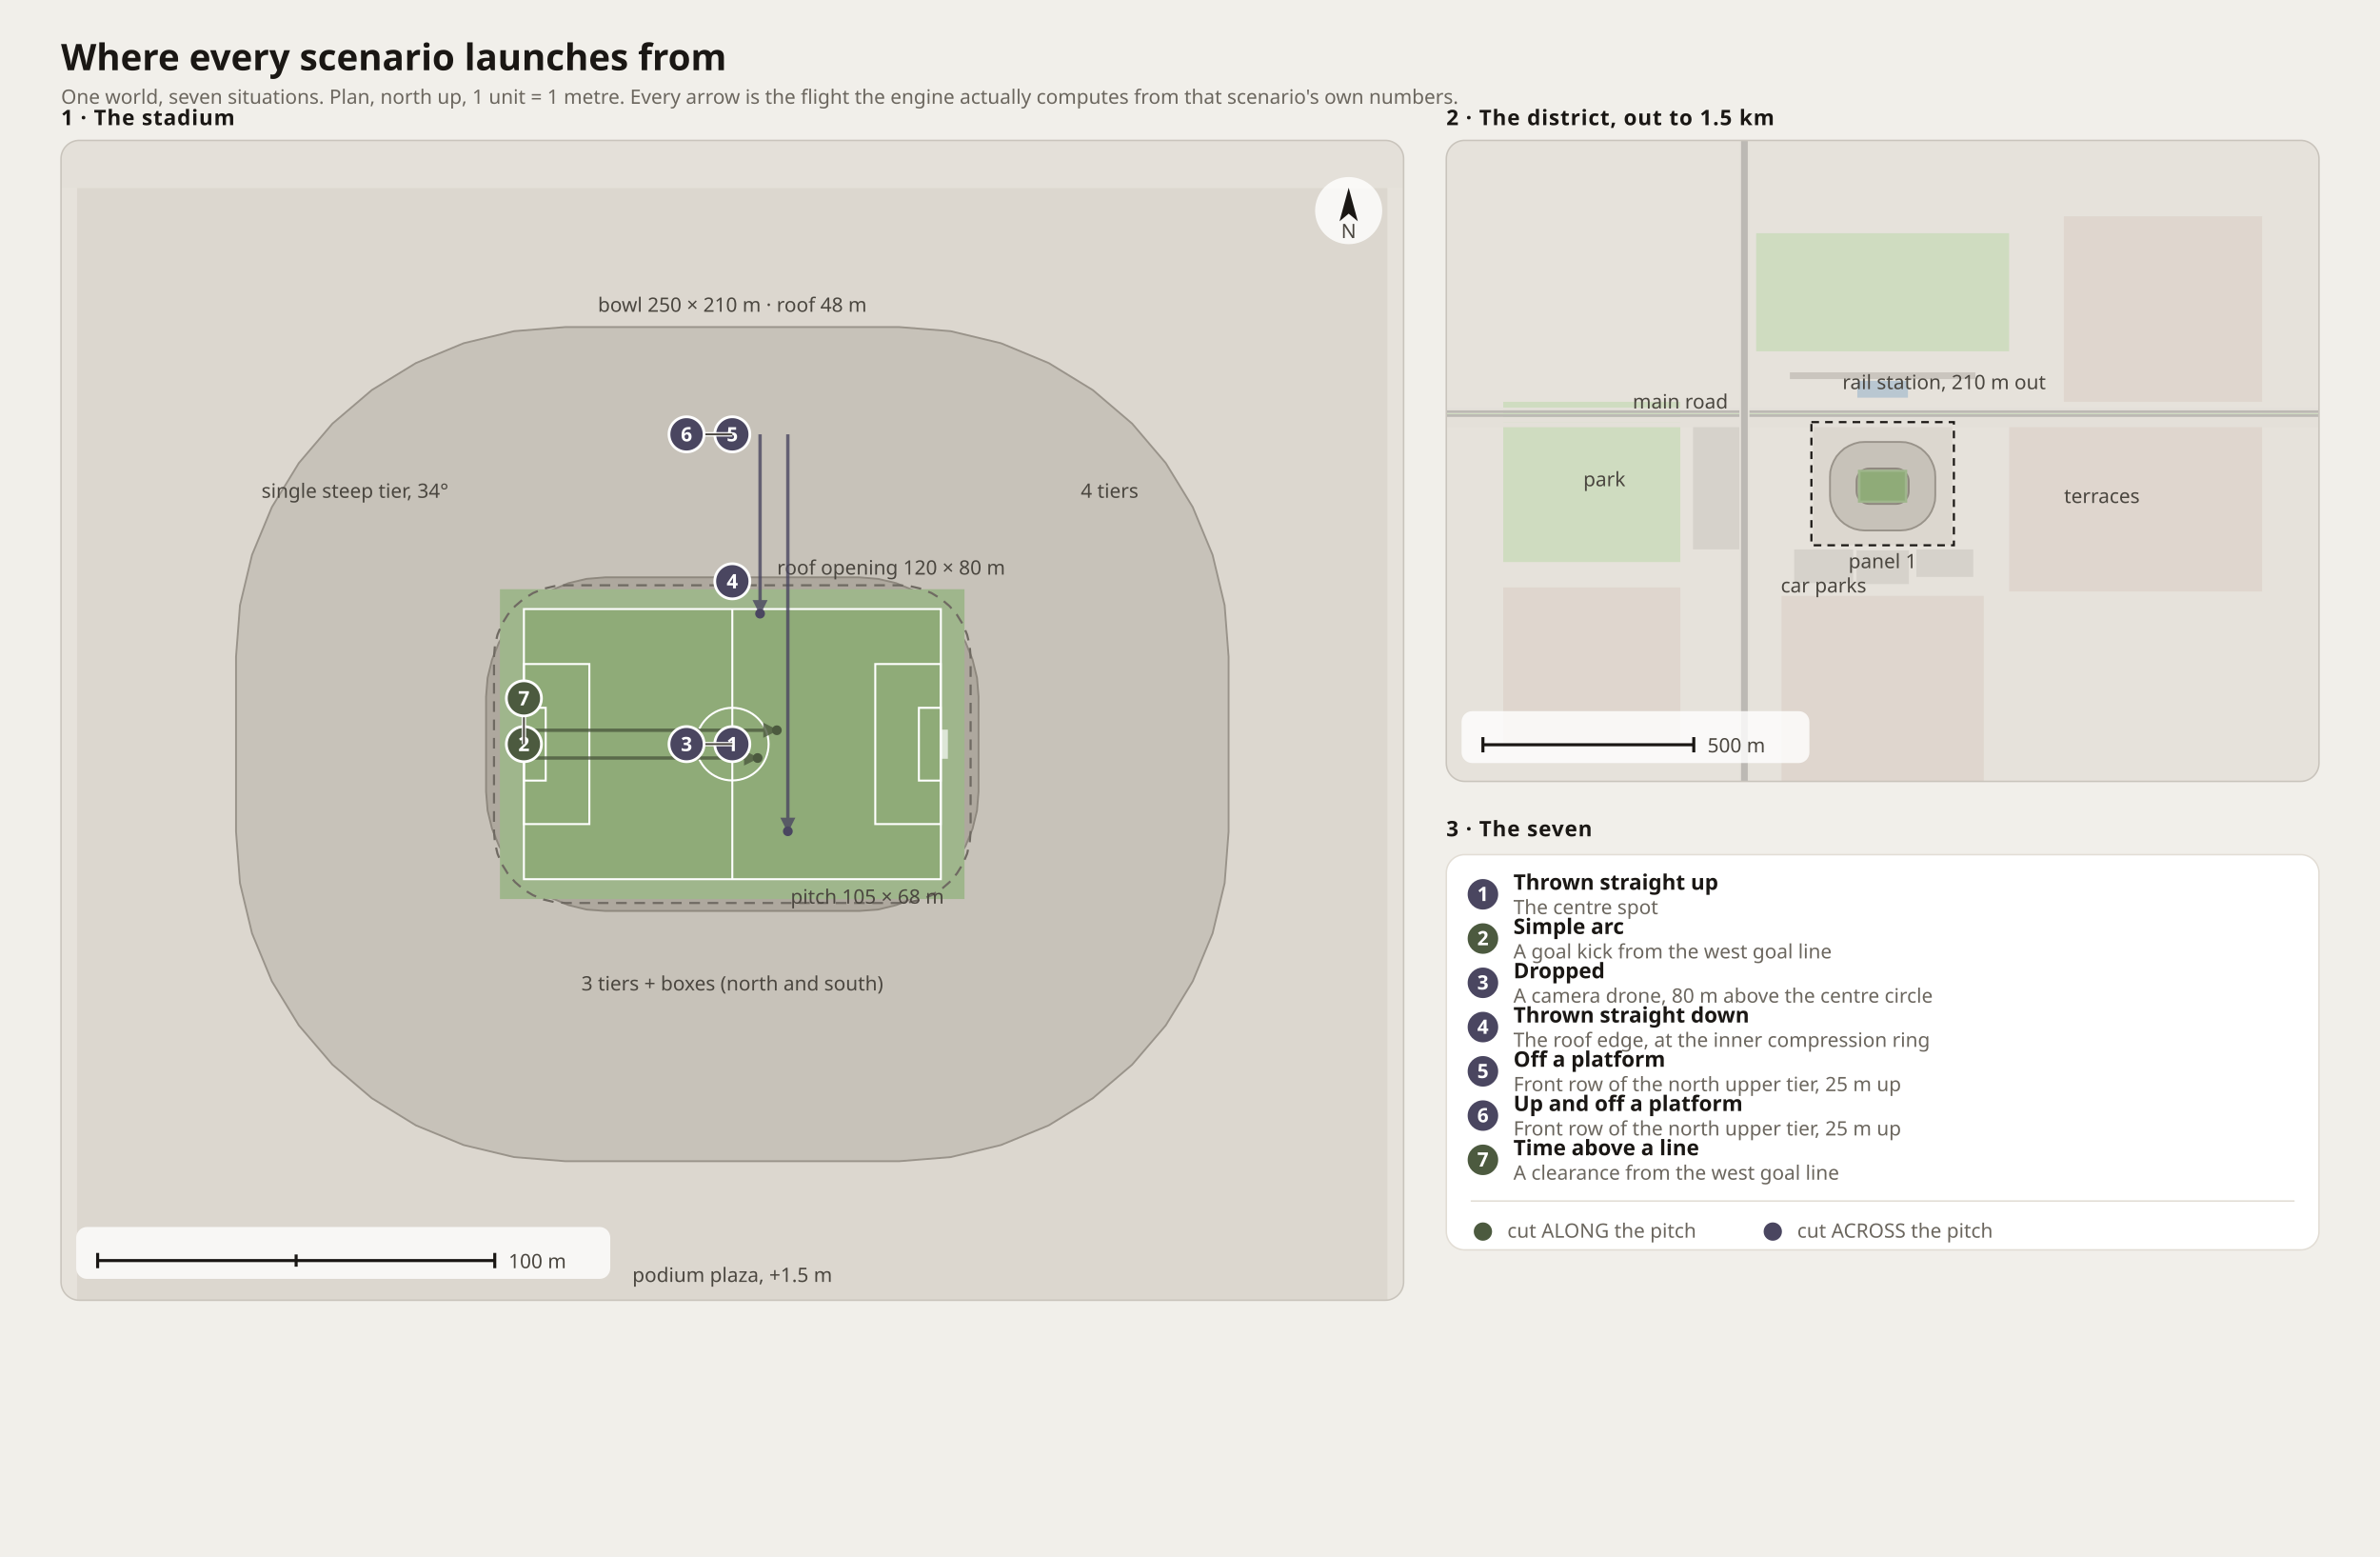
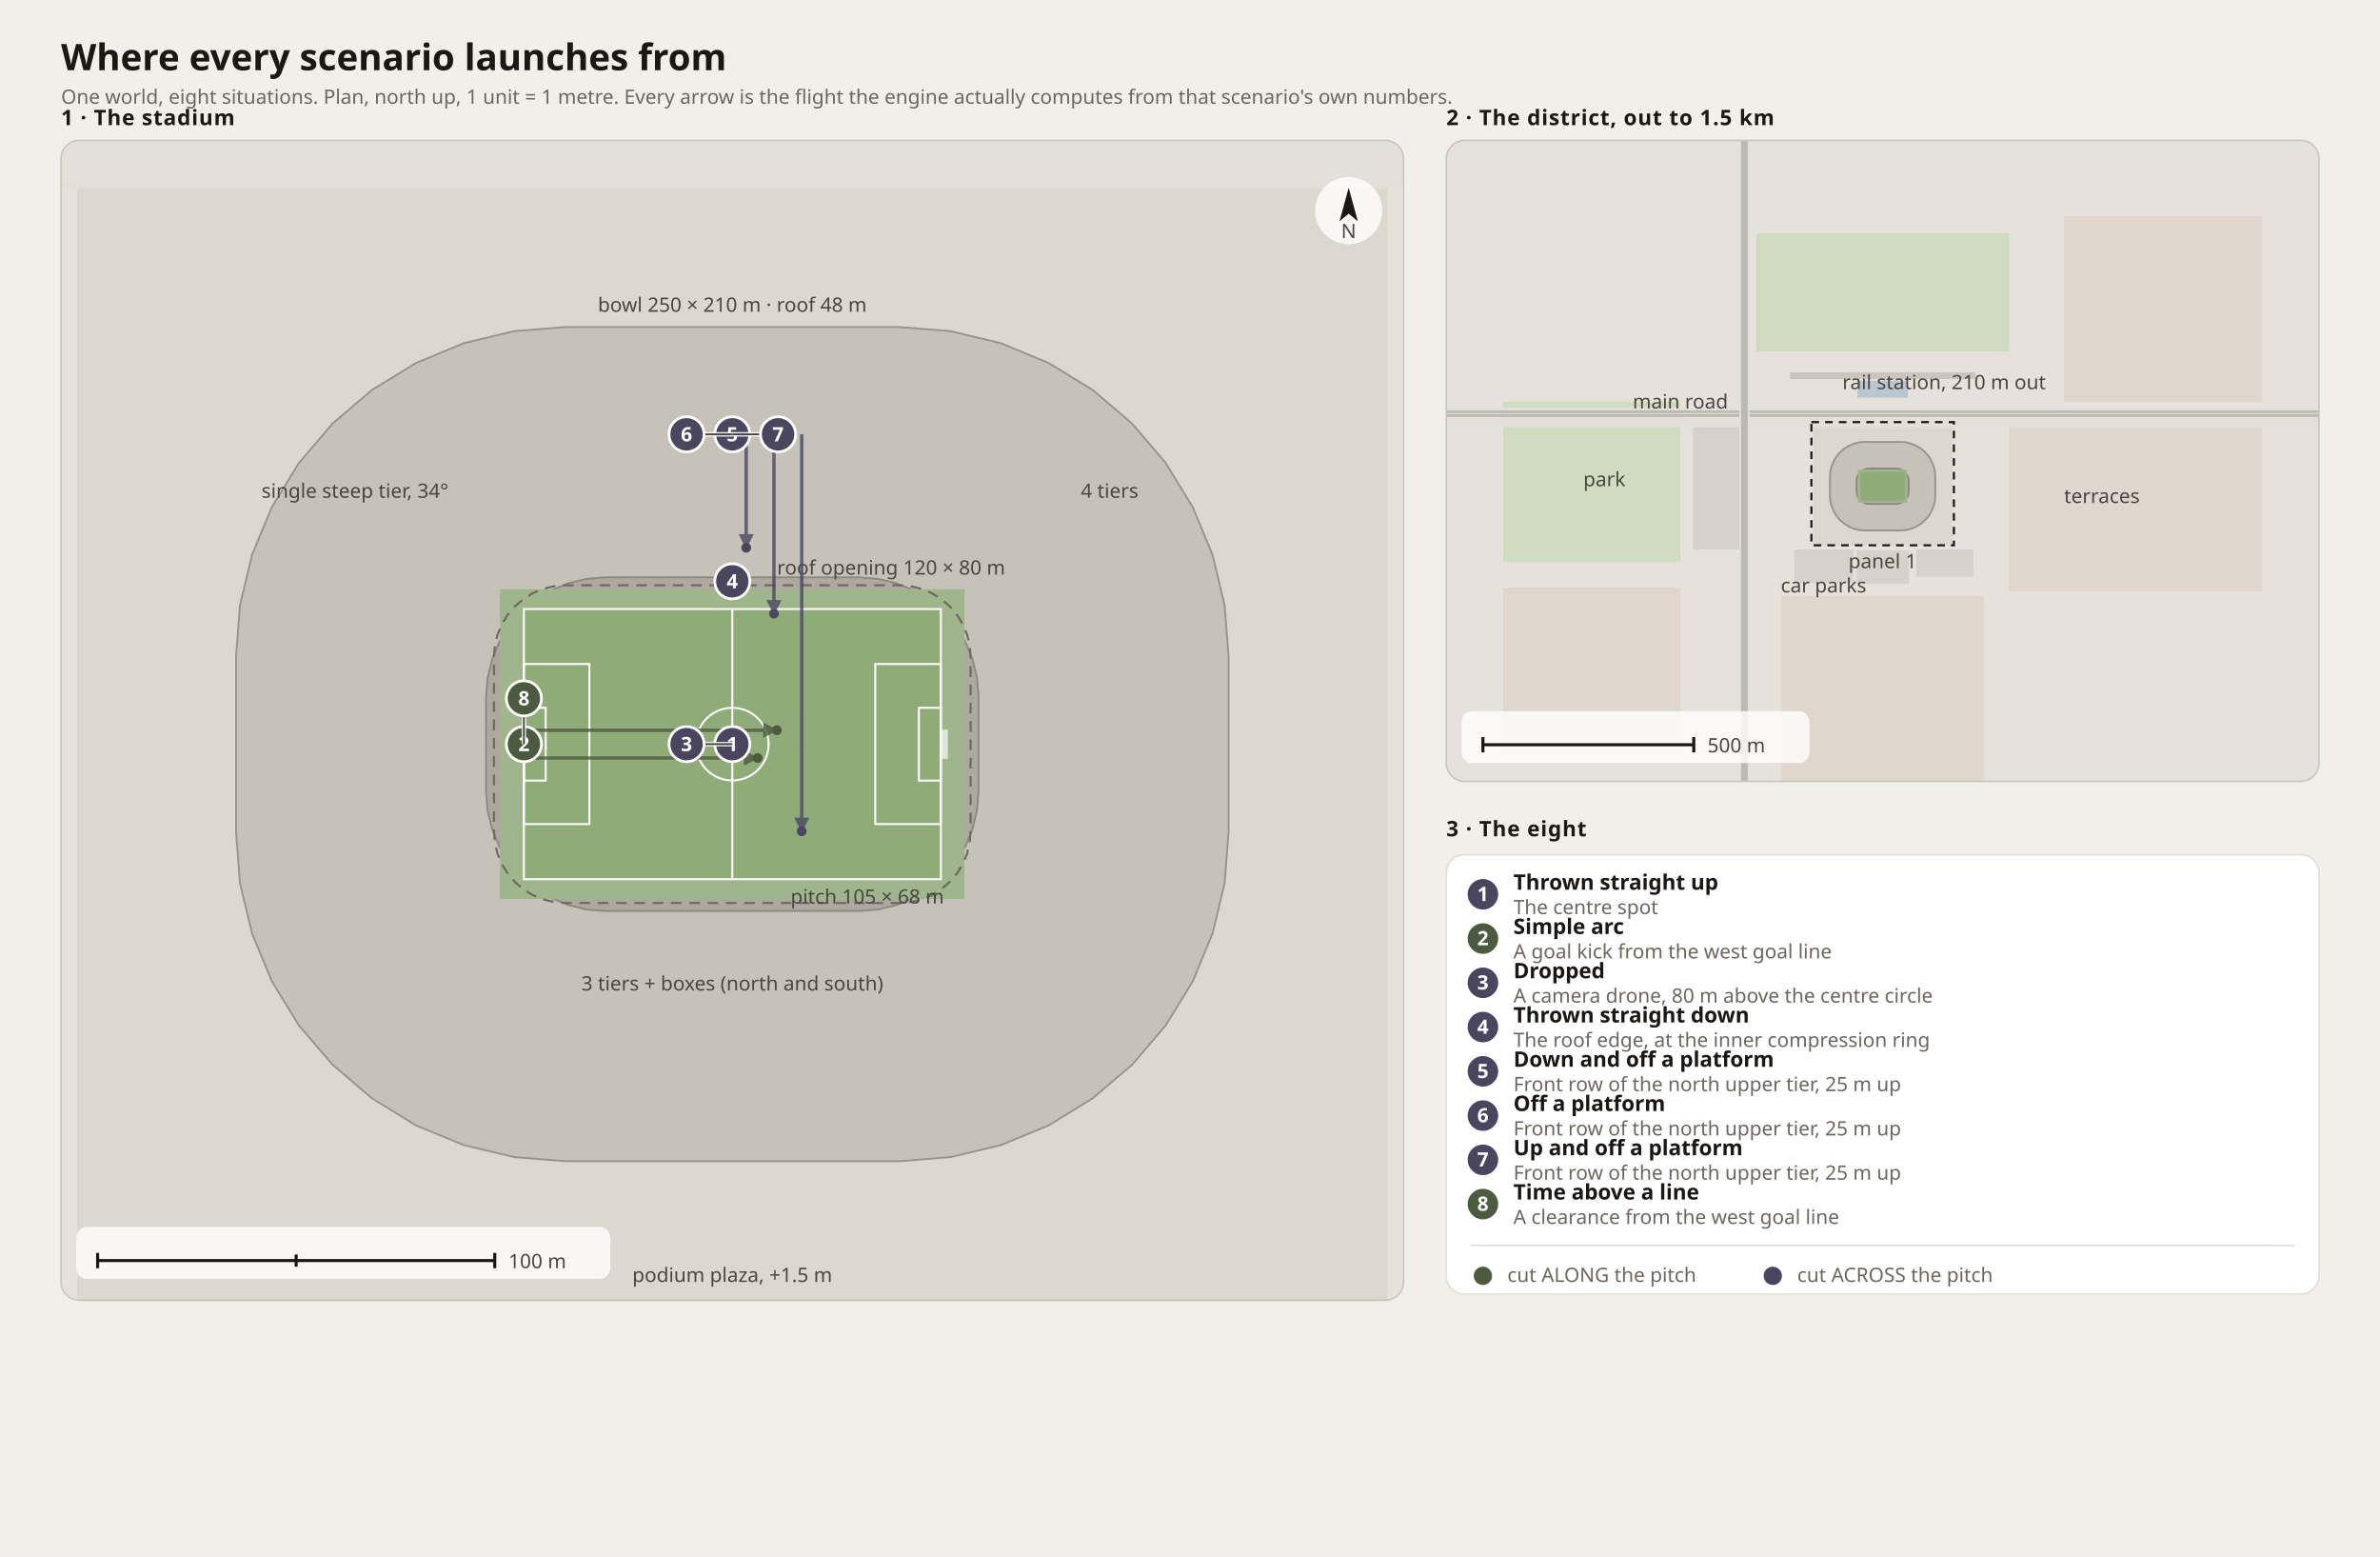
<svg xmlns="http://www.w3.org/2000/svg" width="1560" height="1020" viewBox="0 0 1560 1020" font-family="Instrument Sans, system-ui, sans-serif">
  <style>
 .t{font-size:24px;font-weight:600;fill:#1a1714}
 .h{font-size:14px;font-weight:600;fill:#1a1714;letter-spacing:.04em;text-transform:uppercase}
 .s{font-size:13px;fill:#6b665e}
 .l{font-size:13px;fill:#4a463f}
 .n{font-size:13px;font-weight:700;fill:#fff}
 .k{font-size:14px;font-weight:600;fill:#1a1714}
 .km{font-size:13px;fill:#6b665e}
</style>
  <rect width="100%" height="100%" fill="#f1efea" />
  <defs>
    <marker id="ax" viewBox="0 0 10 10" refX="9" refY="5" markerWidth="4.5" markerHeight="4.5" orient="auto">
      <path d="M0 0 L10 5 L0 10 z" fill="#4c5a3f" />
    </marker>
    <marker id="az" viewBox="0 0 10 10" refX="9" refY="5" markerWidth="4.5" markerHeight="4.5" orient="auto">
      <path d="M0 0 L10 5 L0 10 z" fill="#4a4660" />
    </marker>
  </defs>
  <text class="t" x="40" y="46">Where every scenario launches from</text>
-   <text class="s" x="40" y="68">One world, seven situations. Plan, north up, 1 unit = 1 metre. Every arrow is the flight the engine actually computes from that scenario's own numbers.</text>
+   <text class="s" x="40" y="68">One world, eight situations. Plan, north up, 1 unit = 1 metre. Every arrow is the flight the engine actually computes from that scenario's own numbers.</text>
  <clipPath id="clip4092">
    <rect x="40" y="92" width="880" height="760" rx="12" />
  </clipPath>
  <g clip-path="url(#clip4092)">
    <rect x="40" y="92" width="880" height="760" fill="#e6e2db" />
    <rect x="-1862.5" y="-32.9" width="1093.2" height="989.0" fill="#cfdcc0" opacity="1" />
    <rect x="-300.8" y="-1074.0" width="1561.6" height="728.8" fill="#cfdcc0" opacity="1" />
    <rect x="1260.8" y="97.2" width="1561.6" height="1041.1" fill="#dfd6ce" opacity="1" />
    <rect x="-144.7" y="1164.3" width="1249.3" height="1145.2" fill="#dfd6ce" opacity="1" />
    <rect x="-1862.5" y="1112.3" width="1093.2" height="989.0" fill="#dfd6ce" opacity="1" />
    <rect x="1599.2" y="-1178.1" width="1223.3" height="1145.2" fill="#dfd6ce" opacity="1" />
    <rect x="-66.6" y="878.0" width="364.4" height="208.2" fill="#d6d2cb" opacity="1" />
    <rect x="688.2" y="878.0" width="351.4" height="169.2" fill="#d6d2cb" opacity="1" />
    <rect x="-691.2" y="97.2" width="286.3" height="780.8" fill="#d6d2cb" opacity="1" />
    <rect x="318.6" y="883.2" width="322.7" height="208.2" fill="#d6d2cb" opacity="1" />
    <rect x="-7328.2" y="92.0" width="15616.4" height="31.2" fill="#e4e0d9" opacity="1" />
    <rect x="-7328.2" y="60.8" width="15616.4" height="31.2" fill="#e4e0d9" opacity="1" />
    <rect x="-7328.2" y="42.5" width="15616.4" height="18.2" fill="#bcb9b4" opacity="1" />
    <rect x="-7328.2" y="36.3" width="15616.4" height="6.2" fill="#cfdcc0" opacity="1" />
    <rect x="-7328.2" y="18.1" width="15616.4" height="18.2" fill="#bcb9b4" opacity="1" />
    <rect x="-7328.2" y="2.5" width="15616.4" height="15.6" fill="#e4e0d9" opacity="1" />
    <rect x="-404.9" y="-7320.6" width="62.5" height="15616.4" fill="#e4e0d9" opacity="1" />
    <rect x="-394.5" y="-7320.6" width="41.6" height="15616.4" fill="#bcb9b4" opacity="1" />
    <rect x="-92.6" y="-215.1" width="1145.2" height="41.6" fill="#cac5be" opacity="1" />
    <rect x="323.8" y="-163.1" width="312.3" height="104.1" fill="#b9c7d1" opacity="1" />
    <rect x="50.5" y="123.2" width="858.9" height="728.8" fill="#dcd7cf" opacity="1" />
    <path d="M805.3 544.9 L802.7 578.7 L794.8 611.6 L781.8 643.0 L764.1 671.9 L742.1 697.6 L716.3 719.6 L687.4 737.4 L656.1 750.3 L623.1 758.2 L589.3 760.9 L370.7 760.9 L336.9 758.2 L303.9 750.3 L272.6 737.4 L243.7 719.6 L217.9 697.6 L195.9 671.9 L178.2 643.0 L165.2 611.6 L157.3 578.7 L154.7 544.9 L154.7 430.4 L157.3 396.6 L165.2 363.6 L178.2 332.3 L195.9 303.4 L217.9 277.6 L243.7 255.6 L272.6 237.9 L303.9 224.9 L336.9 217.0 L370.7 214.3 L589.3 214.3 L623.1 217.0 L656.1 224.9 L687.4 237.9 L716.3 255.6 L742.1 277.6 L764.1 303.4 L781.8 332.3 L794.8 363.6 L802.7 396.6 L805.3 430.4 Z" fill="#c7c2b9" stroke="#99938a" stroke-width="1.2" />
    <path d="M641.4 518.8 L640.4 531.1 L637.5 543.0 L632.9 554.3 L626.5 564.7 L618.5 574.1 L609.2 582.0 L598.7 588.4 L587.4 593.1 L575.5 596.0 L563.3 596.9 L396.7 596.9 L384.5 596.0 L372.6 593.1 L361.3 588.4 L350.8 582.0 L341.5 574.1 L333.5 564.7 L327.1 554.3 L322.5 543.0 L319.6 531.1 L318.6 518.8 L318.6 456.4 L319.6 444.2 L322.5 432.3 L327.1 420.9 L333.5 410.5 L341.5 401.2 L350.8 393.2 L361.3 386.8 L372.6 382.1 L384.5 379.3 L396.7 378.3 L563.3 378.3 L575.5 379.3 L587.4 382.1 L598.7 386.8 L609.2 393.2 L618.5 401.2 L626.5 410.5 L632.9 420.9 L637.5 432.3 L640.4 444.2 L641.4 456.4 Z" fill="#aea89e" stroke="#8e887e" stroke-width="1.2" />
    <rect x="327.7" y="386.1" width="304.5" height="203.0" fill="#9fb68c" opacity="1" />
    <rect x="343.4" y="399.1" width="273.3" height="177.0" fill="#8fab78" opacity="1" />
    <rect x="343.4" y="399.1" width="273.3" height="177.0" fill="none" stroke="#fff" stroke-width="1.3" />
    <line x1="480.0" y1="399.1" x2="480.0" y2="576.1" stroke="#fff" stroke-width="1.3" />
    <circle cx="480.0" cy="487.6" r="23.8" fill="none" stroke="#fff" stroke-width="1.3" />
    <rect x="343.4" y="435.1" width="42.9" height="104.9" fill="none" stroke="#fff" stroke-width="1.3" />
    <rect x="343.4" y="463.8" width="14.3" height="47.7" fill="none" stroke="#fff" stroke-width="1.3" />
    <rect x="338.7" y="478.1" width="4.7" height="19.1" fill="#fff" opacity="0.65" />
    <rect x="573.7" y="435.1" width="42.9" height="104.9" fill="none" stroke="#fff" stroke-width="1.3" />
    <rect x="602.3" y="463.8" width="14.3" height="47.7" fill="none" stroke="#fff" stroke-width="1.3" />
    <rect x="616.6" y="478.1" width="4.7" height="19.1" fill="#fff" opacity="0.65" />
    <path d="M636.2 544.9 L635.6 552.2 L633.9 559.4 L631.1 566.1 L627.2 572.4 L622.4 578.0 L616.9 582.8 L610.6 586.6 L603.8 589.4 L596.6 591.1 L589.3 591.7 L370.7 591.7 L363.4 591.1 L356.2 589.4 L349.4 586.6 L343.1 582.8 L337.6 578.0 L332.8 572.4 L328.9 566.1 L326.1 559.4 L324.4 552.2 L323.8 544.9 L323.8 430.4 L324.4 423.0 L326.1 415.9 L328.9 409.1 L332.8 402.8 L337.6 397.2 L343.1 392.5 L349.4 388.6 L356.2 385.8 L363.4 384.1 L370.7 383.5 L589.3 383.5 L596.6 384.1 L603.8 385.8 L610.6 388.6 L616.9 392.5 L622.4 397.2 L627.2 402.8 L631.1 409.1 L633.9 415.9 L635.6 423.0 L636.2 430.4 Z" fill="none" stroke="#6f6a62" stroke-dasharray="7 5" stroke-width="1.4" />
  </g>
  <rect x="40" y="92" width="880" height="760" fill="none" stroke="#c9c4bc" rx="12" />
  <text class="h" x="40" y="82">1 · The stadium</text>
  <clipPath id="clip94892">
    <rect x="948" y="92" width="572" height="420" rx="12" />
  </clipPath>
  <g clip-path="url(#clip94892)">
    <rect x="948" y="92" width="572" height="420" fill="#e6e2db" />
    <rect x="985.3" y="263.3" width="116.1" height="105.0" fill="#cfdcc0" opacity="1" />
    <rect x="1151.1" y="152.8" width="165.8" height="77.4" fill="#cfdcc0" opacity="1" />
    <rect x="1316.9" y="277.1" width="165.8" height="110.5" fill="#dfd6ce" opacity="1" />
    <rect x="1167.7" y="390.4" width="132.6" height="121.6" fill="#dfd6ce" opacity="1" />
    <rect x="985.3" y="384.9" width="116.1" height="105.0" fill="#dfd6ce" opacity="1" />
    <rect x="1352.8" y="141.7" width="129.9" height="121.6" fill="#dfd6ce" opacity="1" />
    <rect x="1176.0" y="360.0" width="38.7" height="22.1" fill="#d6d2cb" opacity="1" />
    <rect x="1256.1" y="360.0" width="37.3" height="18.0" fill="#d6d2cb" opacity="1" />
    <rect x="1109.7" y="277.1" width="30.4" height="82.9" fill="#d6d2cb" opacity="1" />
    <rect x="1216.9" y="360.6" width="34.3" height="22.1" fill="#d6d2cb" opacity="1" />
    <rect x="405.1" y="276.6" width="1657.9" height="3.3" fill="#e4e0d9" opacity="1" />
    <rect x="405.1" y="273.3" width="1657.9" height="3.3" fill="#e4e0d9" opacity="1" />
    <rect x="405.1" y="271.3" width="1657.9" height="1.9" fill="#bcb9b4" opacity="1" />
    <rect x="405.1" y="270.7" width="1657.9" height="0.7" fill="#cfdcc0" opacity="1" />
    <rect x="405.1" y="268.7" width="1657.9" height="1.9" fill="#bcb9b4" opacity="1" />
    <rect x="405.1" y="267.1" width="1657.9" height="1.7" fill="#e4e0d9" opacity="1" />
    <rect x="1140.1" y="-510.4" width="6.6" height="1657.9" fill="#e4e0d9" opacity="1" />
    <rect x="1141.2" y="-510.4" width="4.4" height="1657.9" fill="#bcb9b4" opacity="1" />
    <rect x="1173.2" y="244.0" width="121.6" height="4.4" fill="#cac5be" opacity="1" />
    <rect x="1217.4" y="249.5" width="33.2" height="11.1" fill="#b9c7d1" opacity="1" />
    <rect x="1188.4" y="279.9" width="91.2" height="77.4" fill="#dcd7cf" opacity="1" />
    <path d="M1268.5 324.7 L1268.3 328.2 L1267.4 331.7 L1266.0 335.1 L1264.2 338.1 L1261.8 340.9 L1259.1 343.2 L1256.0 345.1 L1252.7 346.5 L1249.2 347.3 L1245.6 347.6 L1222.4 347.6 L1218.8 347.3 L1215.3 346.5 L1212.0 345.1 L1208.9 343.2 L1206.2 340.9 L1203.8 338.1 L1202.0 335.1 L1200.6 331.7 L1199.7 328.2 L1199.5 324.7 L1199.5 312.5 L1199.7 308.9 L1200.6 305.4 L1202.0 302.1 L1203.8 299.0 L1206.2 296.3 L1208.9 293.9 L1212.0 292.1 L1215.3 290.7 L1218.8 289.8 L1222.4 289.6 L1245.6 289.6 L1249.2 289.8 L1252.7 290.7 L1256.0 292.1 L1259.1 293.9 L1261.8 296.3 L1264.2 299.0 L1266.0 302.1 L1267.4 305.4 L1268.3 308.9 L1268.5 312.5 Z" fill="#c7c2b9" stroke="#99938a" stroke-width="1.2" />
    <path d="M1251.1 321.9 L1251.0 323.2 L1250.7 324.5 L1250.2 325.7 L1249.5 326.8 L1248.7 327.8 L1247.7 328.6 L1246.6 329.3 L1245.4 329.8 L1244.1 330.1 L1242.8 330.2 L1225.2 330.2 L1223.9 330.1 L1222.6 329.8 L1221.4 329.3 L1220.3 328.6 L1219.3 327.8 L1218.5 326.8 L1217.8 325.7 L1217.3 324.5 L1217.0 323.2 L1216.9 321.9 L1216.9 315.3 L1217.0 314.0 L1217.3 312.7 L1217.8 311.5 L1218.5 310.4 L1219.3 309.4 L1220.3 308.6 L1221.4 307.9 L1222.6 307.4 L1223.9 307.1 L1225.2 307.0 L1242.8 307.0 L1244.1 307.1 L1245.4 307.4 L1246.6 307.9 L1247.7 308.6 L1248.7 309.4 L1249.5 310.4 L1250.2 311.5 L1250.7 312.7 L1251.0 314.0 L1251.1 315.3 Z" fill="#aea89e" stroke="#8e887e" stroke-width="1.2" />
    <rect x="1217.8" y="307.8" width="32.3" height="21.6" fill="#9fb68c" opacity="1" />
    <rect x="1219.5" y="309.2" width="29.0" height="18.8" fill="#8fab78" opacity="1" />
  </g>
  <rect x="948" y="92" width="572" height="420" fill="none" stroke="#c9c4bc" rx="12" />
  <text class="h" x="948" y="82">2 · The district, out to 1.5 km</text>
  <rect x="1187.3" y="276.6" width="93.4" height="80.7" fill="none" stroke="#1a1714" stroke-width="1.4" stroke-dasharray="5 4" />
  <text class="l" x="1234.0" y="372.3" text-anchor="middle">panel 1</text>
  <text class="l" x="1274.3" y="255.0" text-anchor="middle">rail station, 210 m out</text>
  <text class="l" x="1101.4" y="267.7" text-anchor="middle">main road</text>
  <text class="l" x="1051.6" y="318.6" text-anchor="middle">park</text>
  <text class="l" x="1195.3" y="388.2" text-anchor="middle">car parks</text>
  <text class="l" x="1377.7" y="329.6" text-anchor="middle">terraces</text>
  <text class="l" x="568.5" y="592.1" text-anchor="middle">pitch 105 × 68 m</text>
  <text class="l" x="584.1" y="376.5" text-anchor="middle" fill="#6f6a62">roof opening 120 × 80 m</text>
  <text class="l" x="480.0" y="204.3" text-anchor="middle">bowl 250 × 210 m · roof 48 m</text>
  <text class="l" x="480.0" y="840.0" text-anchor="middle">podium plaza, +1.5 m</text>
  <text class="l" x="232.7" y="326.2" text-anchor="middle">single steep tier, 34°</text>
  <text class="l" x="727.3" y="326.2" text-anchor="middle">4 tiers</text>
  <text class="l" x="480.0" y="649.0" text-anchor="middle">3 tiers + boxes (north and south)</text>
  <circle cx="480.0" cy="487.6" r="4" fill="#ffffff" stroke="#1a1714" stroke-width="1.6" />
  <line x1="343.4" y1="478.5" x2="509.2" y2="478.5" stroke="#4c5a3f" stroke-width="2.2" opacity="0.8" marker-end="url(#ax)" />
  <circle cx="509.2" cy="478.5" r="3.2" fill="#4c5a3f" />
  <line x1="343.4" y1="496.7" x2="496.6" y2="496.7" stroke="#4c5a3f" stroke-width="2.2" opacity="0.8" marker-end="url(#ax)" />
  <circle cx="496.6" cy="496.7" r="3.2" fill="#4c5a3f" />
  <circle cx="343.4" cy="487.6" r="4" fill="#ffffff" stroke="#1a1714" stroke-width="1.6" />
  <circle cx="480.0" cy="380.9" r="4" fill="#ffffff" stroke="#1a1714" stroke-width="1.6" />
-   <line x1="498.2" y1="284.6" x2="498.2" y2="402.1" stroke="#4a4660" stroke-width="2.2" opacity="0.8" marker-end="url(#az)" />
-   <circle cx="498.2" cy="402.1" r="3.2" fill="#4a4660" />
-   <line x1="516.4" y1="284.6" x2="516.4" y2="544.7" stroke="#4a4660" stroke-width="2.2" opacity="0.8" marker-end="url(#az)" />
-   <circle cx="516.4" cy="544.7" r="3.2" fill="#4a4660" />
+   <line x1="489.1" y1="284.6" x2="489.1" y2="358.9" stroke="#4a4660" stroke-width="2.2" opacity="0.8" marker-end="url(#az)" />
+   <circle cx="489.1" cy="358.9" r="3.2" fill="#4a4660" />
+   <line x1="507.3" y1="284.6" x2="507.3" y2="402.1" stroke="#4a4660" stroke-width="2.2" opacity="0.8" marker-end="url(#az)" />
+   <circle cx="507.3" cy="402.1" r="3.2" fill="#4a4660" />
+   <line x1="525.5" y1="284.6" x2="525.5" y2="544.7" stroke="#4a4660" stroke-width="2.2" opacity="0.8" marker-end="url(#az)" />
+   <circle cx="525.5" cy="544.7" r="3.2" fill="#4a4660" />
  <circle cx="480.0" cy="284.6" r="4" fill="#ffffff" stroke="#1a1714" stroke-width="1.6" />
  <circle cx="480.0" cy="487.6" r="11.5" fill="#4a4660" stroke="#fff" stroke-width="1.8" />
  <text class="n" x="480.0" y="487.6" text-anchor="middle" dy="4.6">1</text>
  <line x1="480.0" y1="487.6" x2="450.0" y2="487.6" stroke="#ffffff" stroke-width="3" opacity="0.85" />
  <line x1="480.0" y1="487.6" x2="450.0" y2="487.6" stroke="#4a463f" stroke-width="1.2" />
  <circle cx="450.0" cy="487.6" r="11.5" fill="#4a4660" stroke="#fff" stroke-width="1.8" />
  <text class="n" x="450.0" y="487.6" text-anchor="middle" dy="4.6">3</text>
  <circle cx="343.4" cy="487.6" r="11.5" fill="#4c5a3f" stroke="#fff" stroke-width="1.8" />
  <text class="n" x="343.4" y="487.6" text-anchor="middle" dy="4.6">2</text>
  <line x1="343.4" y1="487.6" x2="343.4" y2="457.6" stroke="#ffffff" stroke-width="3" opacity="0.85" />
  <line x1="343.4" y1="487.6" x2="343.4" y2="457.6" stroke="#4a463f" stroke-width="1.2" />
  <circle cx="343.4" cy="457.6" r="11.5" fill="#4c5a3f" stroke="#fff" stroke-width="1.8" />
-   <text class="n" x="343.4" y="457.6" text-anchor="middle" dy="4.6">7</text>
+   <text class="n" x="343.4" y="457.6" text-anchor="middle" dy="4.6">8</text>
  <circle cx="480.0" cy="380.9" r="11.5" fill="#4a4660" stroke="#fff" stroke-width="1.8" />
  <text class="n" x="480.0" y="380.9" text-anchor="middle" dy="4.6">4</text>
  <circle cx="480.0" cy="284.6" r="11.5" fill="#4a4660" stroke="#fff" stroke-width="1.8" />
  <text class="n" x="480.0" y="284.6" text-anchor="middle" dy="4.6">5</text>
  <line x1="480.0" y1="284.6" x2="450.0" y2="284.6" stroke="#ffffff" stroke-width="3" opacity="0.85" />
  <line x1="480.0" y1="284.6" x2="450.0" y2="284.6" stroke="#4a463f" stroke-width="1.2" />
  <circle cx="450.0" cy="284.6" r="11.5" fill="#4a4660" stroke="#fff" stroke-width="1.8" />
  <text class="n" x="450.0" y="284.6" text-anchor="middle" dy="4.6">6</text>
-   <text class="h" x="948" y="548">3 · The seven</text>
-   <rect x="948" y="560" width="572" height="259" fill="#fff" rx="12" stroke="#e2ddd5" />
+   <line x1="480.0" y1="284.6" x2="510.0" y2="284.6" stroke="#ffffff" stroke-width="3" opacity="0.85" />
+   <line x1="480.0" y1="284.6" x2="510.0" y2="284.6" stroke="#4a463f" stroke-width="1.2" />
+   <circle cx="510.0" cy="284.6" r="11.5" fill="#4a4660" stroke="#fff" stroke-width="1.8" />
+   <text class="n" x="510.0" y="284.6" text-anchor="middle" dy="4.6">7</text>
+   <text class="h" x="948" y="548">3 · The eight</text>
+   <rect x="948" y="560" width="572" height="288" fill="#fff" rx="12" stroke="#e2ddd5" />
  <circle cx="972" cy="586" r="10" fill="#4a4660" />
  <text class="n" x="972" y="586" text-anchor="middle" dy="4.4">1</text>
  <text class="k" x="992" y="583">Thrown straight up</text>
  <text class="km" x="992" y="599">The centre spot</text>
  <circle cx="972" cy="615" r="10" fill="#4c5a3f" />
  <text class="n" x="972" y="615" text-anchor="middle" dy="4.4">2</text>
  <text class="k" x="992" y="612">Simple arc</text>
  <text class="km" x="992" y="628">A goal kick from the west goal line</text>
  <circle cx="972" cy="644" r="10" fill="#4a4660" />
  <text class="n" x="972" y="644" text-anchor="middle" dy="4.4">3</text>
  <text class="k" x="992" y="641">Dropped</text>
  <text class="km" x="992" y="657">A camera drone, 80 m above the centre circle</text>
  <circle cx="972" cy="673" r="10" fill="#4a4660" />
  <text class="n" x="972" y="673" text-anchor="middle" dy="4.4">4</text>
  <text class="k" x="992" y="670">Thrown straight down</text>
  <text class="km" x="992" y="686">The roof edge, at the inner compression ring</text>
  <circle cx="972" cy="702" r="10" fill="#4a4660" />
  <text class="n" x="972" y="702" text-anchor="middle" dy="4.4">5</text>
-   <text class="k" x="992" y="699">Off a platform</text>
+   <text class="k" x="992" y="699">Down and off a platform</text>
  <text class="km" x="992" y="715">Front row of the north upper tier, 25 m up</text>
  <circle cx="972" cy="731" r="10" fill="#4a4660" />
  <text class="n" x="972" y="731" text-anchor="middle" dy="4.4">6</text>
-   <text class="k" x="992" y="728">Up and off a platform</text>
+   <text class="k" x="992" y="728">Off a platform</text>
  <text class="km" x="992" y="744">Front row of the north upper tier, 25 m up</text>
-   <circle cx="972" cy="760" r="10" fill="#4c5a3f" />
+   <circle cx="972" cy="760" r="10" fill="#4a4660" />
  <text class="n" x="972" y="760" text-anchor="middle" dy="4.4">7</text>
-   <text class="k" x="992" y="757">Time above a line</text>
-   <text class="km" x="992" y="773">A clearance from the west goal line</text>
-   <line x1="964" y1="787" x2="1504" y2="787" stroke="#e2ddd5" />
-   <circle cx="972" cy="807" r="6" fill="#4c5a3f" />
-   <text class="km" x="988" y="811">cut ALONG the pitch</text>
-   <circle cx="1162" cy="807" r="6" fill="#4a4660" />
-   <text class="km" x="1178" y="811">cut ACROSS the pitch</text>
+   <text class="k" x="992" y="757">Up and off a platform</text>
+   <text class="km" x="992" y="773">Front row of the north upper tier, 25 m up</text>
+   <circle cx="972" cy="789" r="10" fill="#4c5a3f" />
+   <text class="n" x="972" y="789" text-anchor="middle" dy="4.4">8</text>
+   <text class="k" x="992" y="786">Time above a line</text>
+   <text class="km" x="992" y="802">A clearance from the west goal line</text>
+   <line x1="964" y1="816" x2="1504" y2="816" stroke="#e2ddd5" />
+   <circle cx="972" cy="836" r="6" fill="#4c5a3f" />
+   <text class="km" x="988" y="840">cut ALONG the pitch</text>
+   <circle cx="1162" cy="836" r="6" fill="#4a4660" />
+   <text class="km" x="1178" y="840">cut ACROSS the pitch</text>
  <g transform="translate(64, 826)">
    <rect x="-14" y="-22" width="350" height="34" fill="#ffffffcc" rx="7" />
    <line x1="0" y1="0" x2="260.3" y2="0" stroke="#1a1714" stroke-width="2" />
    <line x1="0" y1="-5" x2="0" y2="5" stroke="#1a1714" stroke-width="2" />
    <line x1="130.1" y1="-4" x2="130.1" y2="4" stroke="#1a1714" stroke-width="2" />
    <line x1="260.3" y1="-5" x2="260.3" y2="5" stroke="#1a1714" stroke-width="2" />
    <text class="l" x="269.3" y="5">100 m</text>
  </g>
  <g transform="translate(972, 488)">
    <rect x="-14" y="-22" width="228" height="34" fill="#ffffffcc" rx="7" />
    <line x1="0" y1="0" x2="138.2" y2="0" stroke="#1a1714" stroke-width="2" />
    <line x1="0" y1="-5" x2="0" y2="5" stroke="#1a1714" stroke-width="2" />
    <line x1="138.2" y1="-5" x2="138.2" y2="5" stroke="#1a1714" stroke-width="2" />
    <text class="l" x="147.2" y="5">500 m</text>
  </g>
  <g transform="translate(884, 138)">
    <circle r="22" fill="#ffffffcc" />
    <path d="M0 -15 L6 7 L0 2 L-6 7 Z" fill="#1a1714" />
    <text class="l" x="0" y="18" text-anchor="middle">N</text>
  </g>
</svg>
